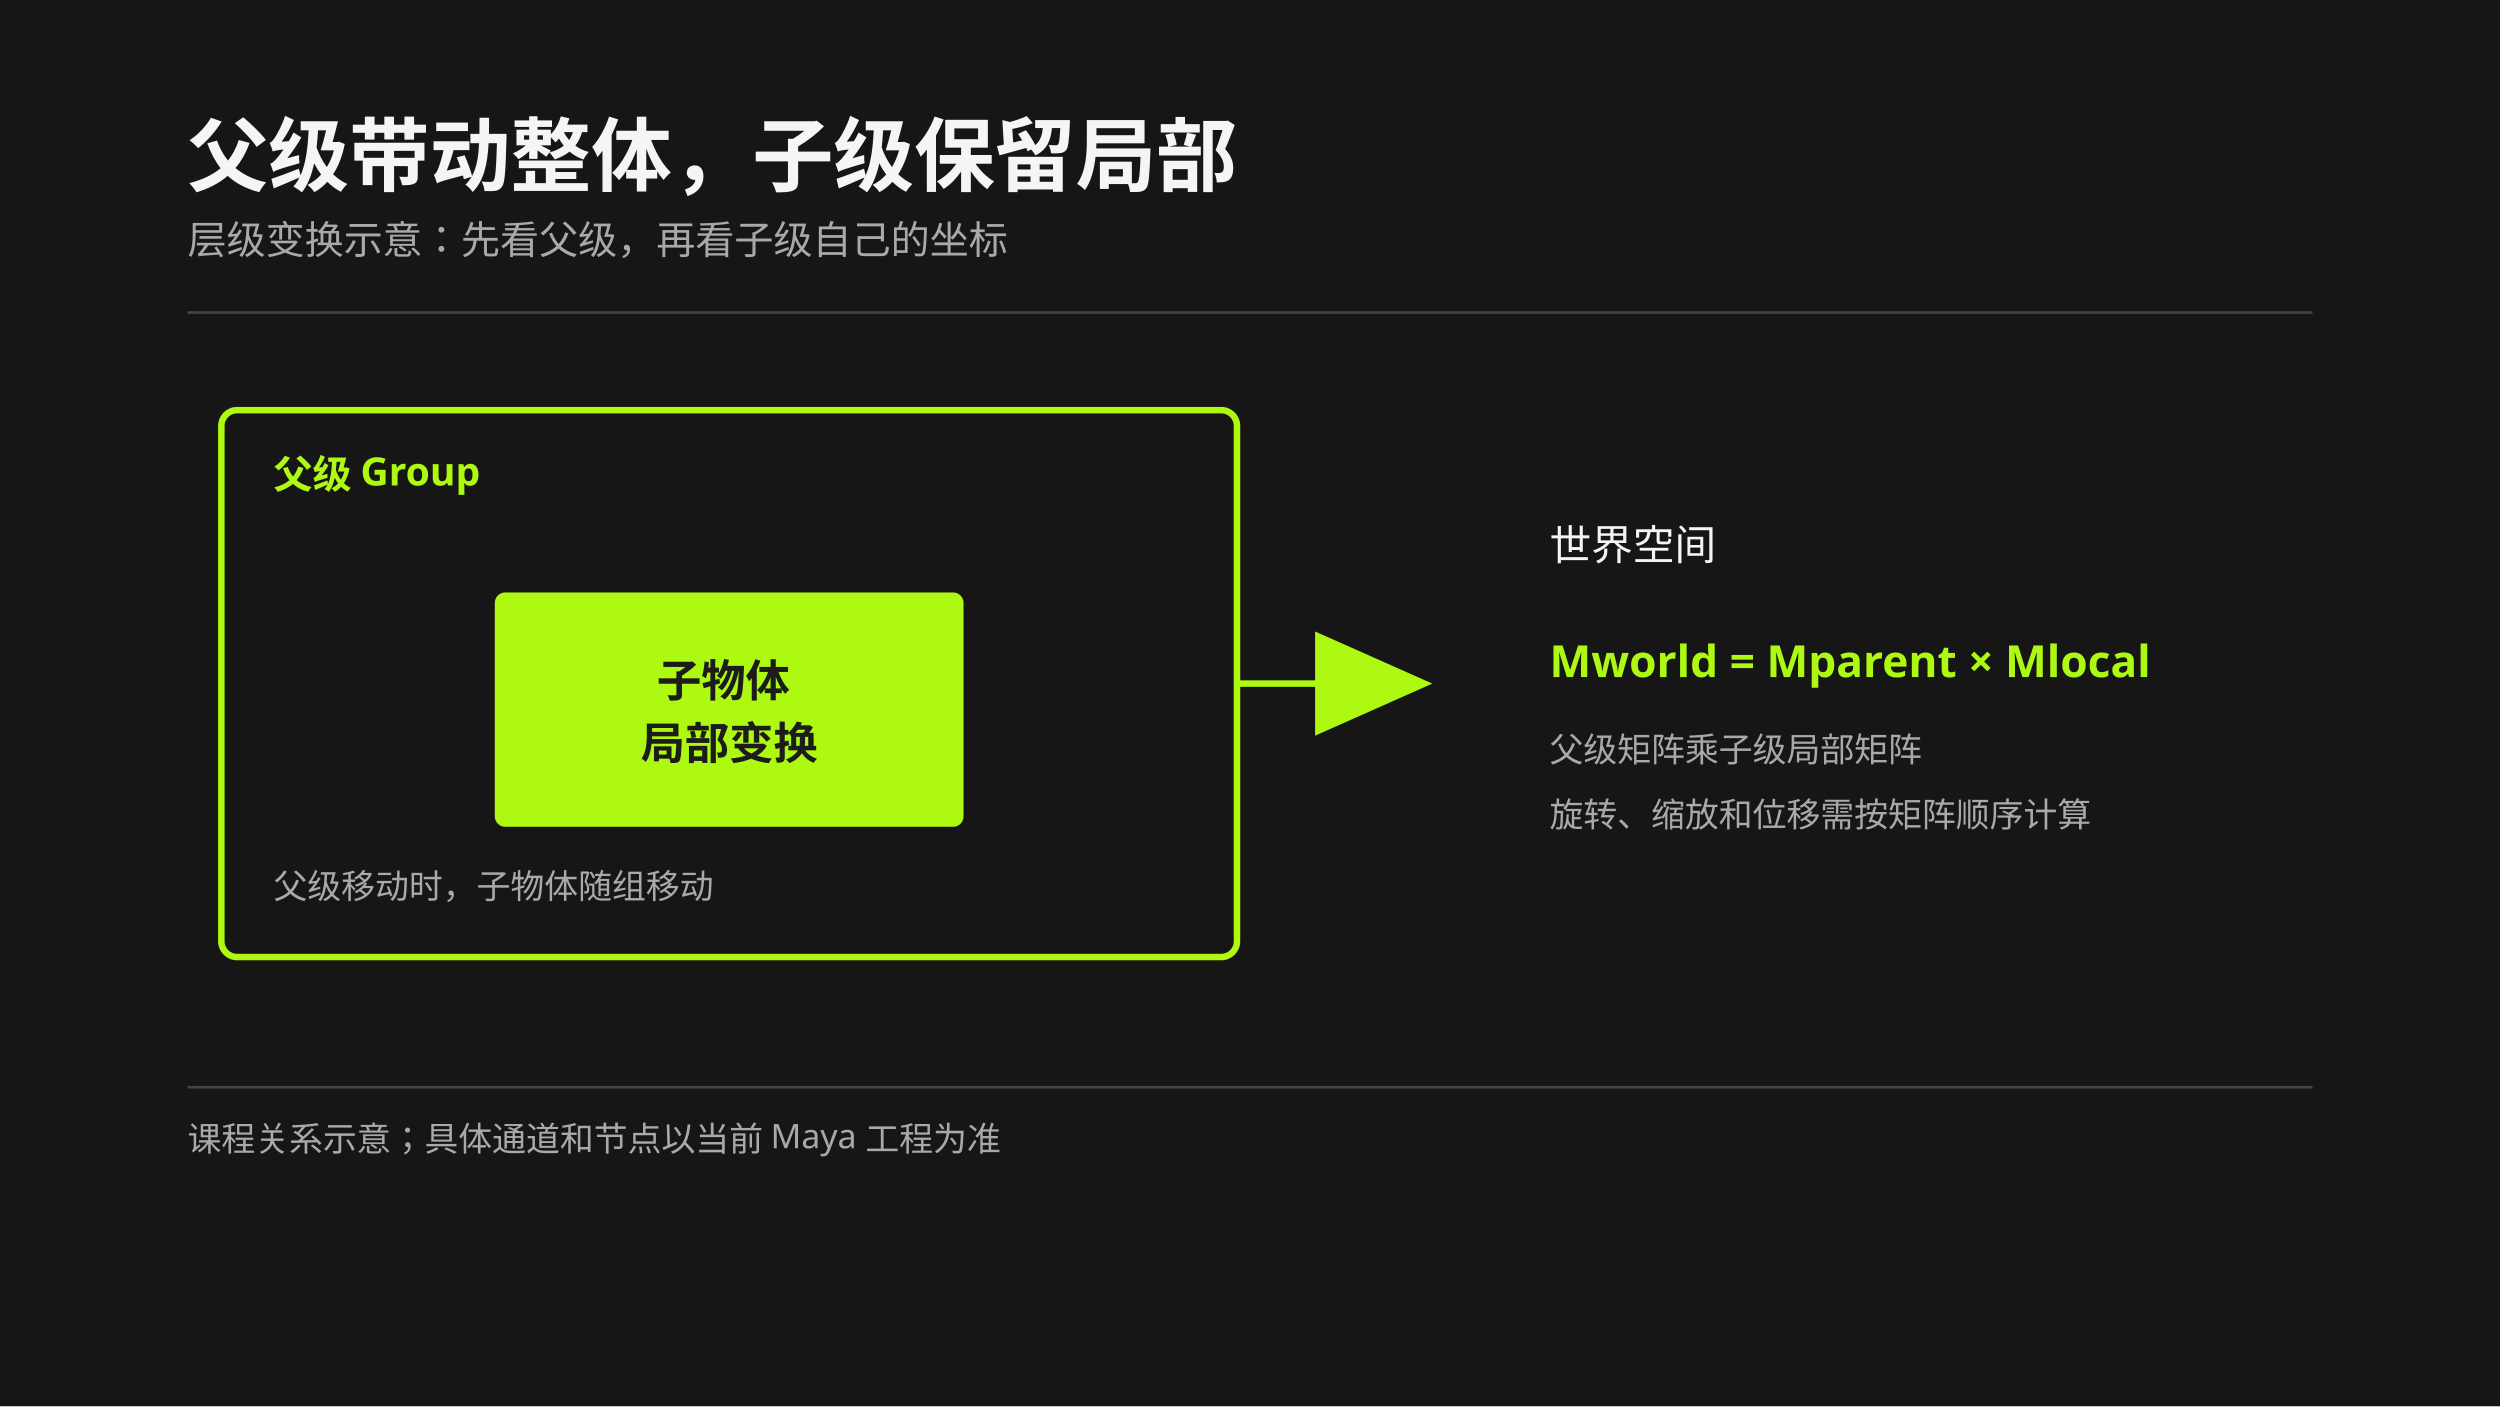
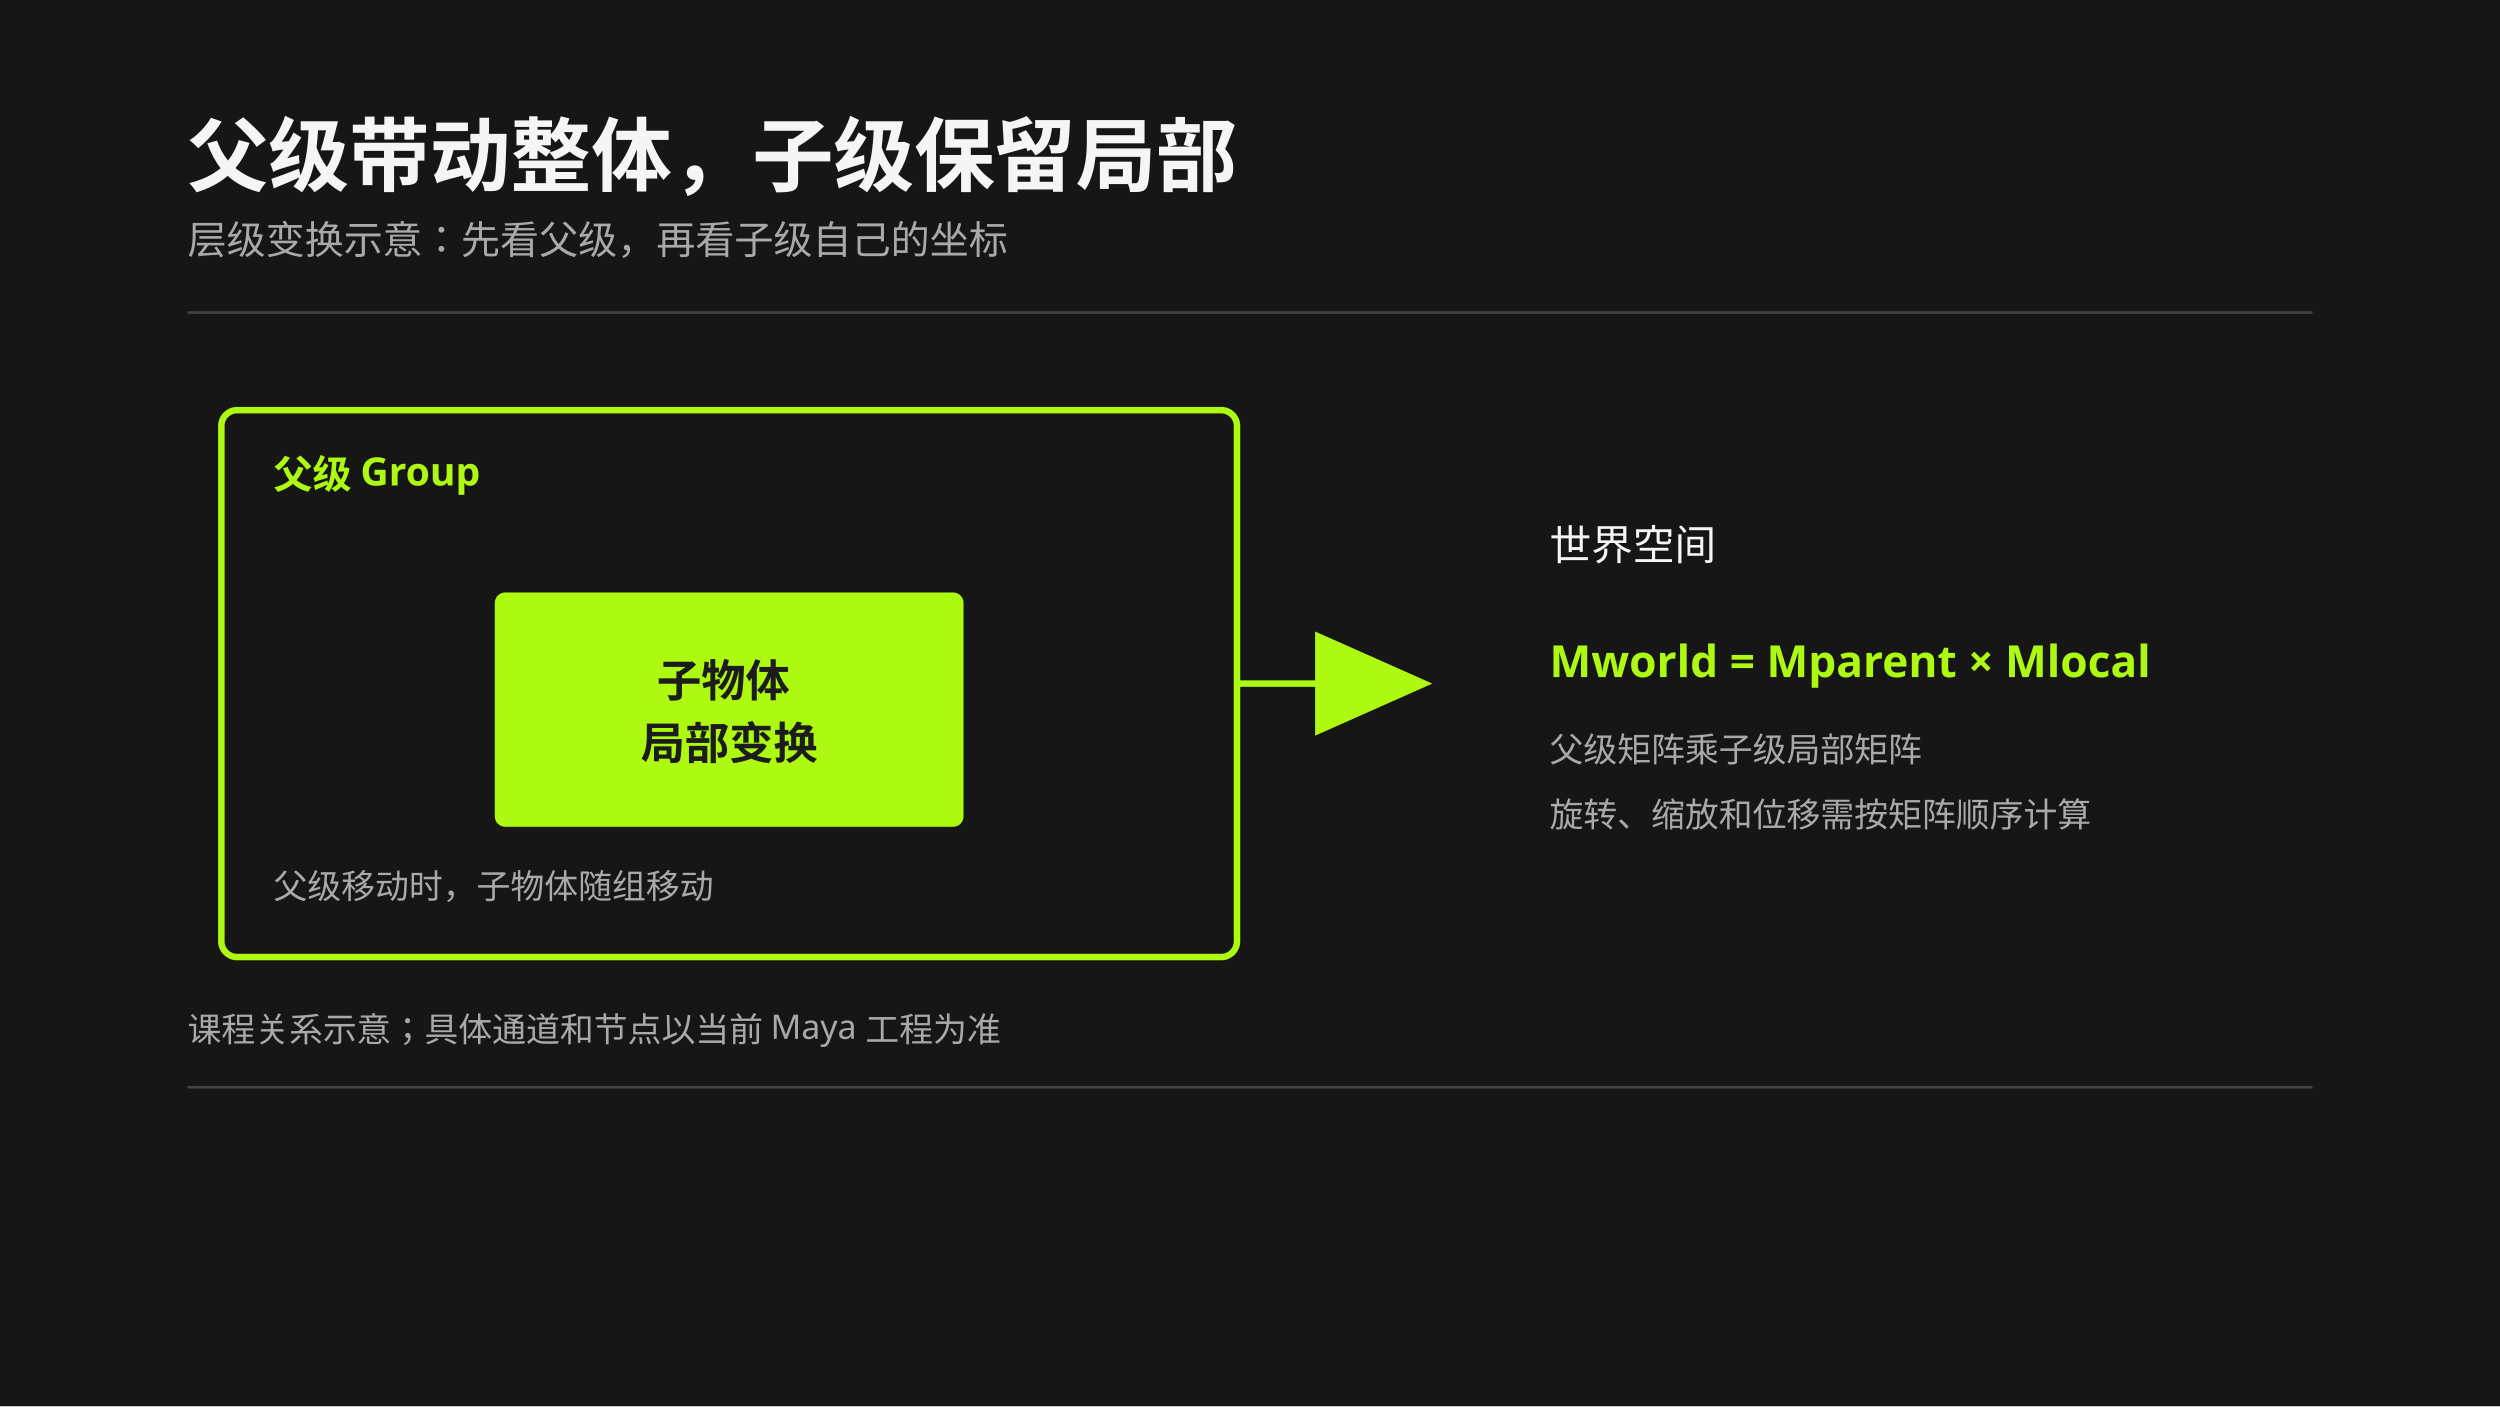
<svg xmlns="http://www.w3.org/2000/svg" width="1920" height="1080" viewBox="0 0 1920 1080">
  <defs>
    <marker id="arrow" markerWidth="18" markerHeight="16" refX="16" refY="8" orient="auto">
      <path d="M0,0 L18,8 L0,16 Z" fill="#ADF911" />
    </marker>
    <style>
      text { font-family: "MiSans VF", "PingFang SC", sans-serif; }
      .title { font-size: 62px; font-weight: 700; fill: #F5F5F5; }
      .sub { font-size: 30px; fill: #A9A9A9; }
      .label { font-size: 34px; font-weight: 700; fill: #1C1C1A; }
      .body { font-size: 32px; fill: #F5F5F5; }
      .small { font-size: 26px; fill: #A9A9A9; }
    </style>
  </defs>
  <rect width="1920" height="1080" fill="#161616" />
  <text class="title" x="144" y="142">父级带动整体，子级保留局部</text>
  <text class="sub" x="144" y="195">层级变换示意：先看父级，再看子级自己的坐标</text>
  <line x1="144" y1="240" x2="1776" y2="240" stroke="#444444" stroke-width="2" />
  <rect x="170" y="315" width="780" height="420" rx="12" fill="none" stroke="#ADF911" stroke-width="5" />
  <text x="210" y="375" fill="#ADF911" font-size="30" font-weight="700" font-family="MiSans VF, PingFang SC, sans-serif">父级 Group</text>
  <rect x="380" y="455" width="360" height="180" rx="8" fill="#ADF911" />
  <text class="label" x="560" y="535" text-anchor="middle">
    <tspan x="560">子物体</tspan>
    <tspan x="560" dy="48">局部变换</tspan>
  </text>
  <text class="small" x="210" y="690">父级移动时，子物体随组移动</text>
  <path d="M950 525 H1090" fill="none" stroke="#ADF911" stroke-width="5" marker-end="url(#arrow)" />
  <text class="body" x="1190" y="430">世界空间</text>
  <text x="1190" y="520" fill="#ADF911" font-size="34" font-weight="700" font-family="MiSans VF, PingFang SC, sans-serif">Mworld = Mparent × Mlocal</text>
  <text class="small" x="1190" y="585">父级矩阵乘子级局部矩阵</text>
  <text class="small" x="1190" y="635">旋转、缩放和位移需按矩阵顺序计算</text>
  <line x1="144" y1="835" x2="1776" y2="835" stroke="#444444" stroke-width="2" />
-   <text class="small" x="144" y="884">课程关系示意；具体通道和节点以当前 Maya 工程为准</text>
+   <text class="small" x="144" y="800">课程关系示意；具体通道和节点以当前 Maya 工程为准</text>
</svg>
